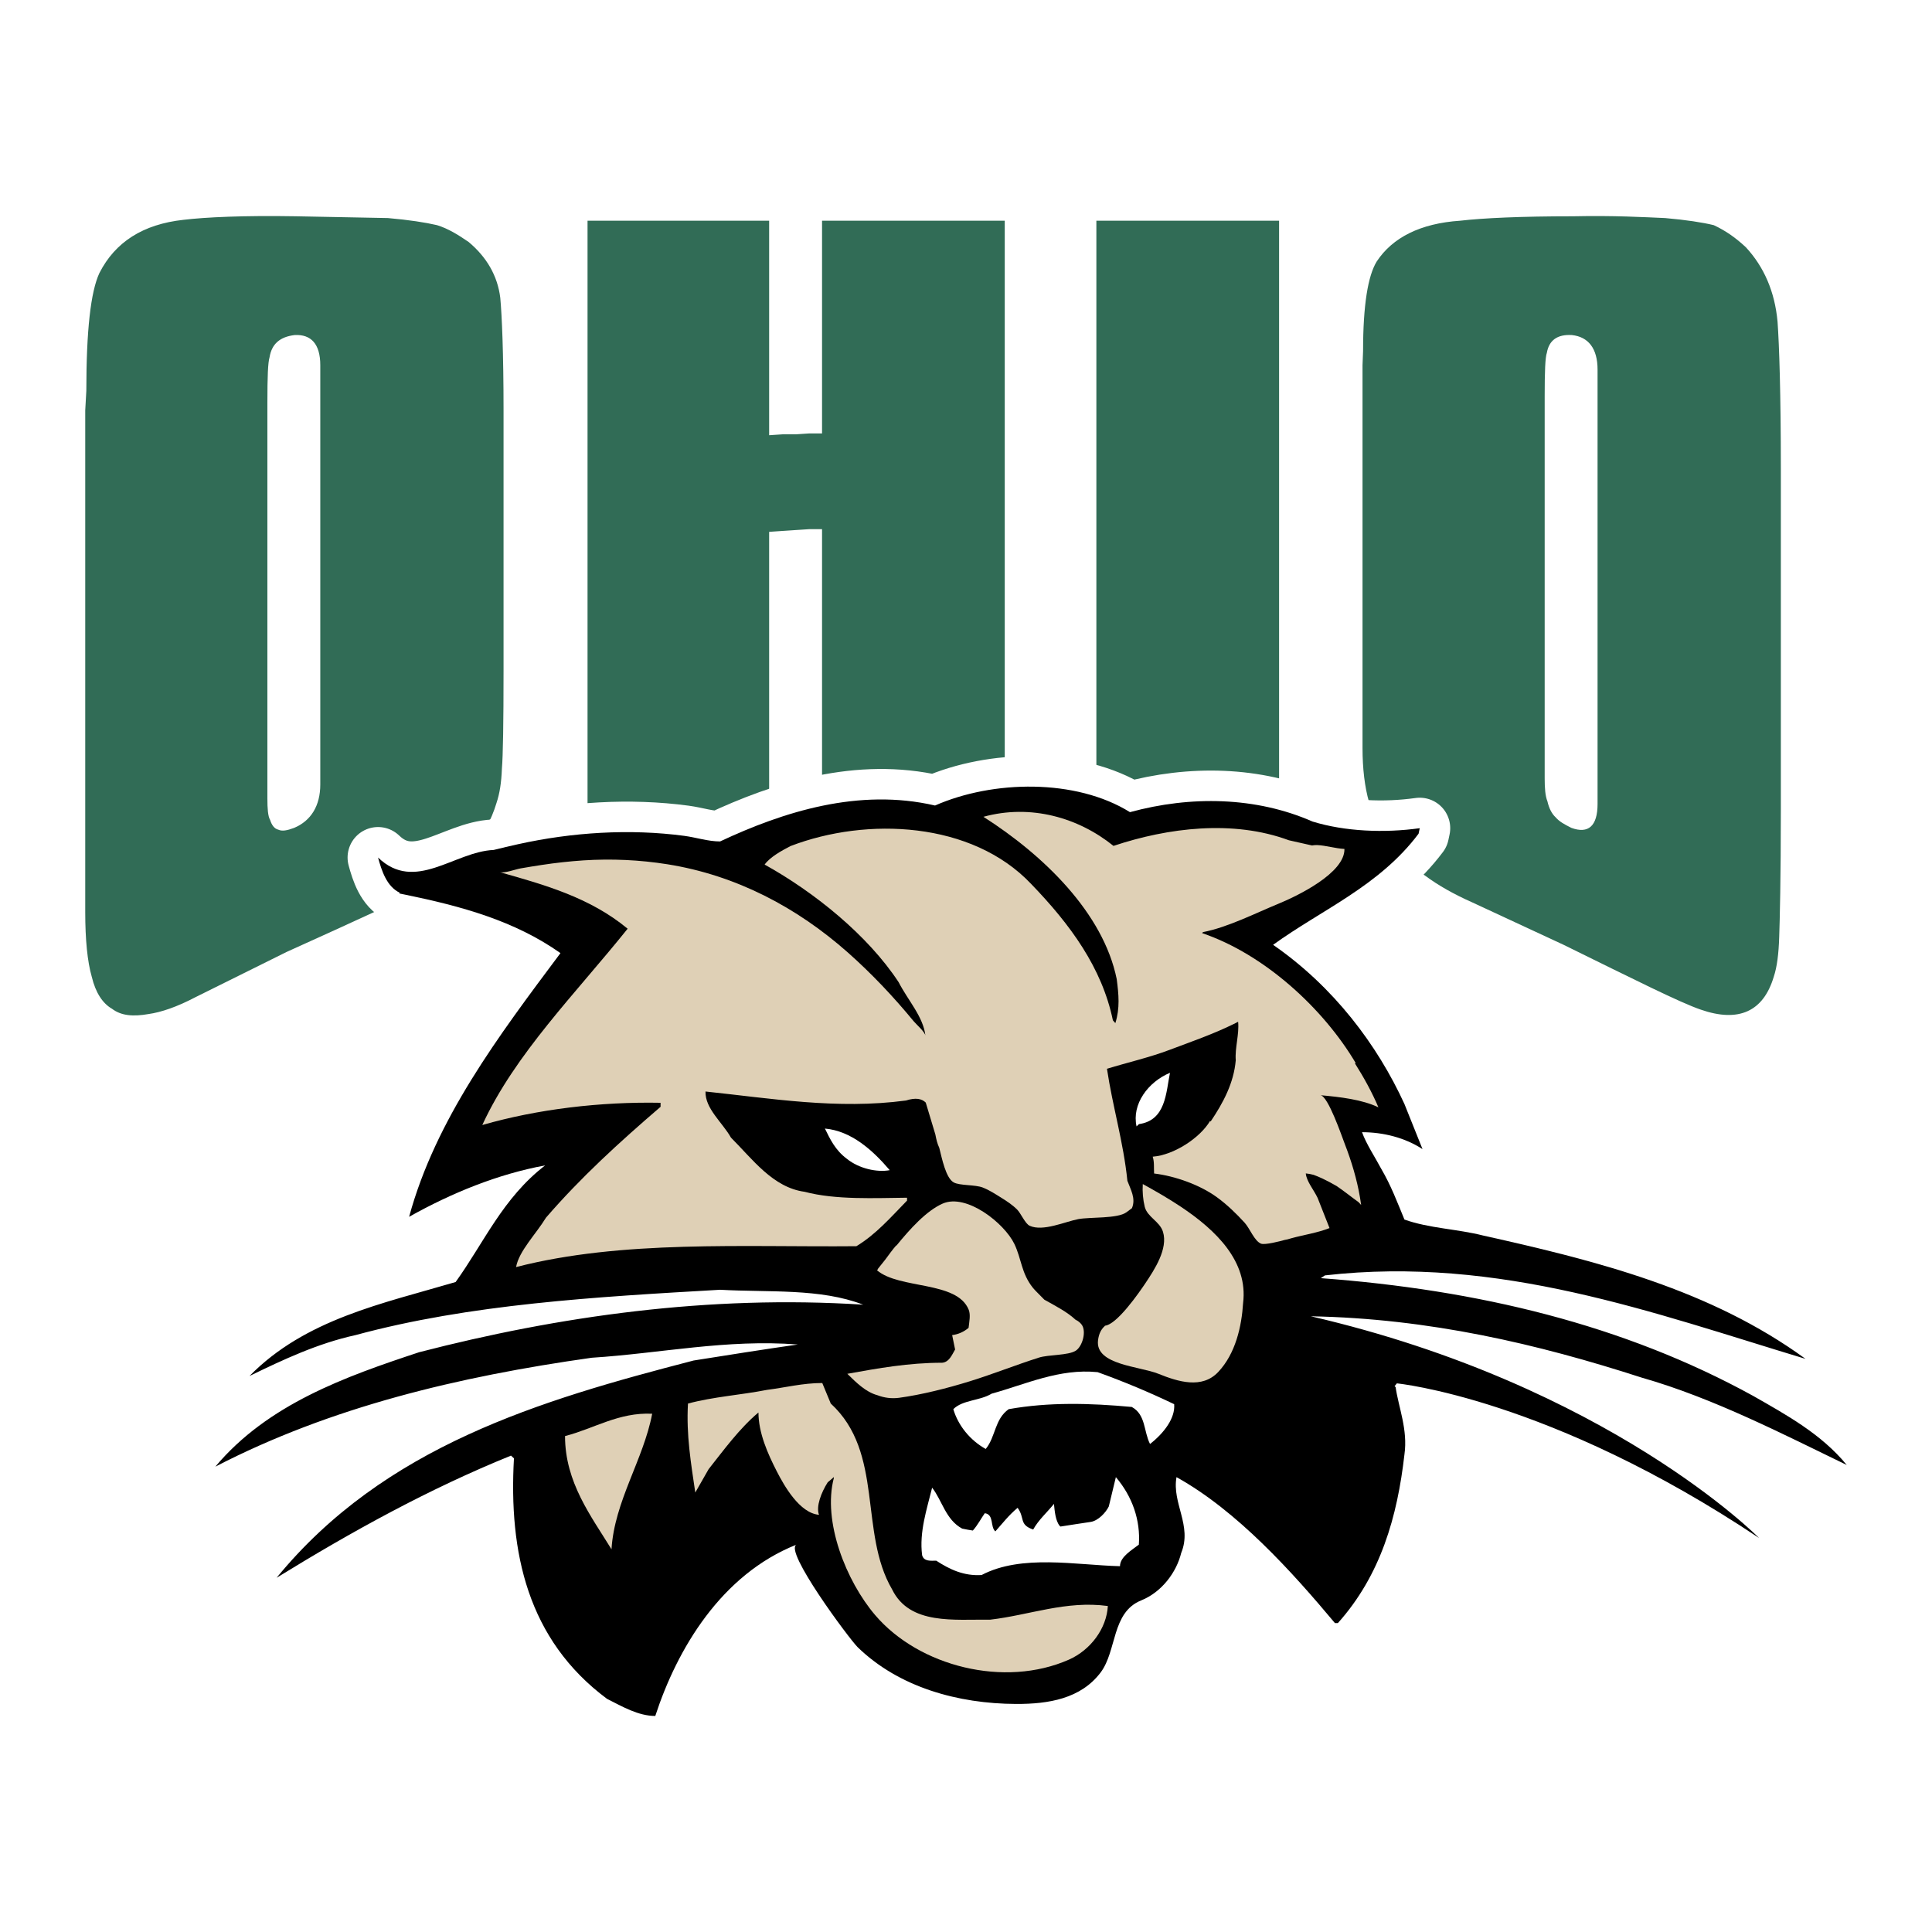
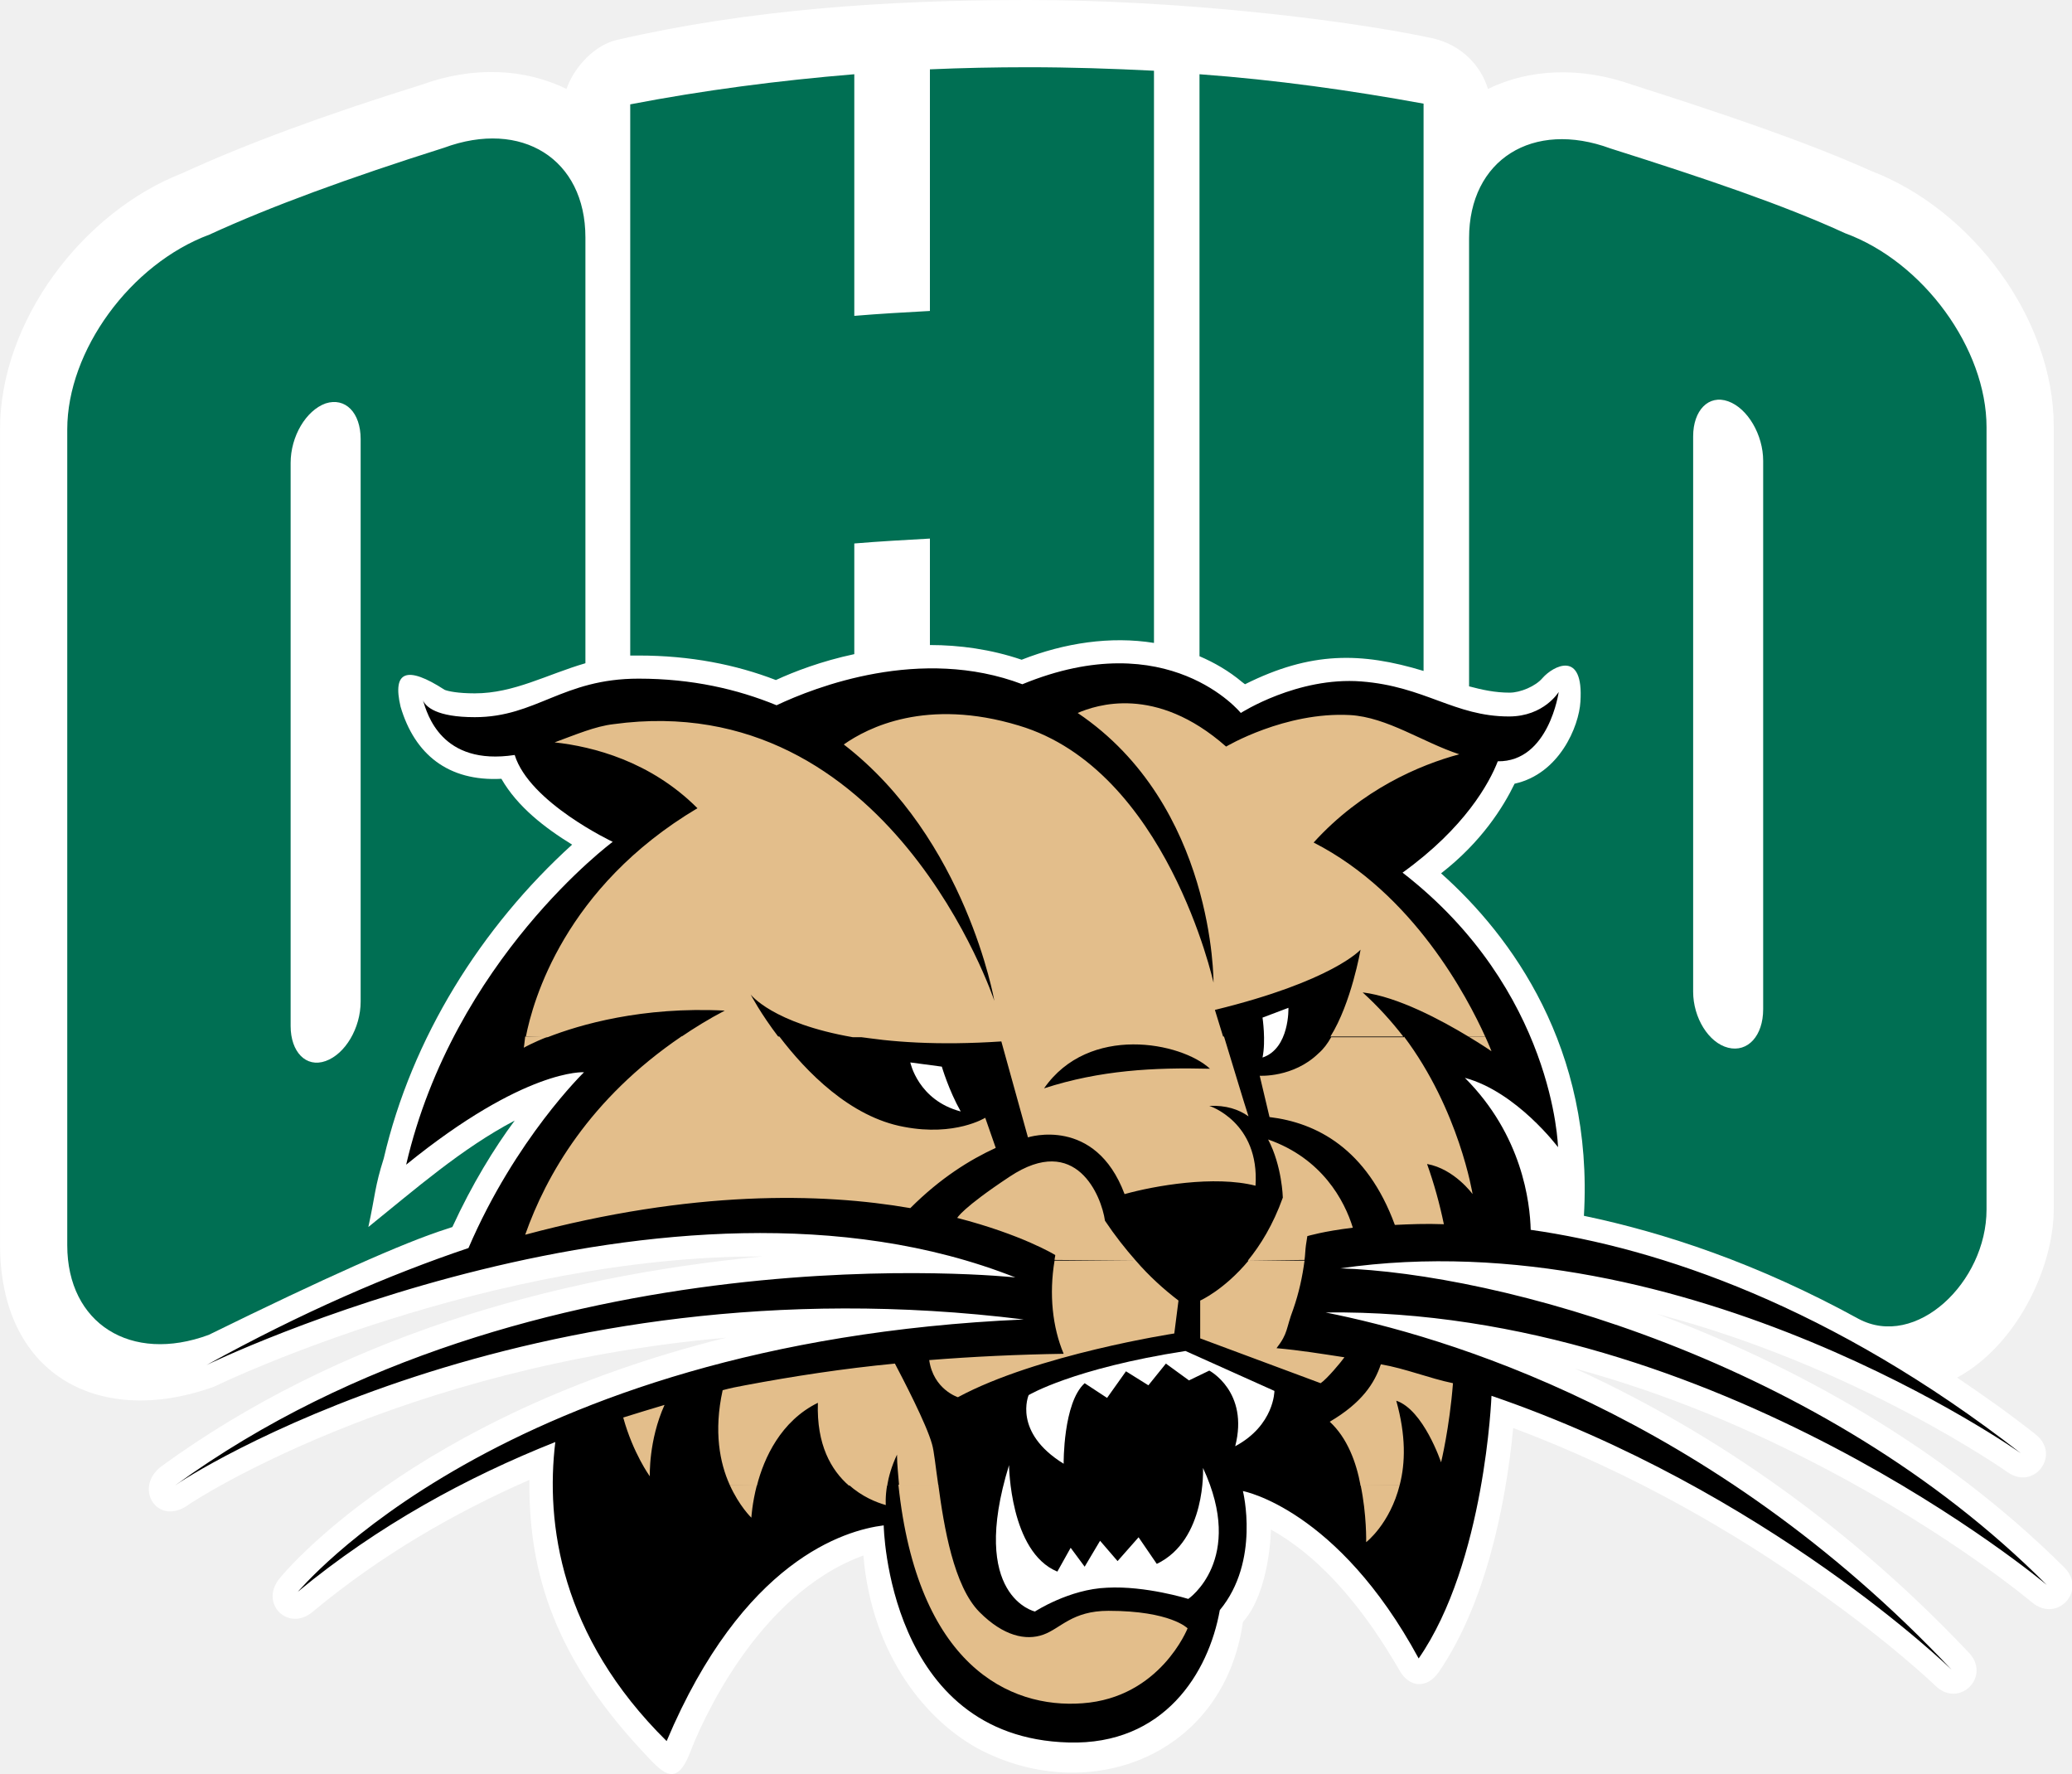
- <svg xmlns="http://www.w3.org/2000/svg" width="2500" height="2500" viewBox="0 0 192.756 192.756">
-   <g fill-rule="evenodd" clip-rule="evenodd">
-     <path fill="#fff" d="M0 0h192.756v192.756H0V0z" />
-     <path d="M50.239 40.947v25.912c0 5.306-.055 8.578-.163 9.816-.054 1.415-.218 2.476-.544 3.449-1.034 3.449-3.482 6.279-7.292 8.401-2.067 1.238-6.638 3.273-13.658 6.457l-9.086 4.51c-1.85.973-3.428 1.504-4.679 1.68-1.523.266-2.721.178-3.646-.529-.925-.531-1.632-1.592-2.014-3.184-.436-1.506-.653-3.716-.653-6.459V40.946L8.613 39c0-6.014.435-9.905 1.306-11.762 1.578-3.096 4.353-4.864 8.38-5.306 2.231-.266 5.985-.442 11.209-.354l9.196.178c2.068.177 3.754.441 4.897.707 1.143.355 2.123.973 3.156 1.681 1.795 1.503 2.884 3.361 3.156 5.572.163 1.767.326 5.483.326 11.231zm-23.562-.797v39.531c0 .973.055 1.769.272 2.122.164.531.436.884.816.973.381.177.871.089 1.578-.177 1.687-.707 2.612-2.21 2.612-4.333V36.435c0-2.122-.925-3.095-2.557-3.007-1.47.177-2.285.885-2.503 2.211-.163.531-.218 1.947-.218 4.511zM100.244 22.021V79.858l-4.57-.177h-4.571l-4.57.089-4.517.353V52.797H80.71l-1.36.089-1.306.087-1.306.089V80.565l-4.571.619-4.57.796-4.516.885-4.462 1.061V22.021h18.119V43.423l1.306-.089h1.306l1.36-.089h1.306V22.021h18.228zM127.615 22.021v61.905l-4.572-1.061-4.57-.973-4.516-.796-4.572-.531V22.021h18.23zM177.676 46.783v33.96c0 6.986-.109 11.142-.164 12.734-.053 1.68-.217 3.007-.545 3.98-1.033 3.449-3.482 4.598-7.291 3.271-2.068-.707-6.639-3.006-13.658-6.456l-9.141-4.245c-1.795-.796-3.373-1.68-4.68-2.653-1.469-.973-2.721-2.034-3.59-3.361-.926-1.061-1.635-2.477-2.014-3.979-.436-1.503-.654-3.36-.654-5.395V36.436l.055-1.415c0-4.599.49-7.517 1.361-8.932 1.576-2.388 4.352-3.803 8.324-4.068 2.285-.265 6.041-.442 11.264-.442 4.08-.088 7.129.089 9.195.178 2.068.177 3.756.441 4.844.707 1.143.531 2.176 1.239 3.209 2.211 1.797 1.945 2.885 4.422 3.156 7.429.165 2.298.329 7.162.329 14.679zm-23.563-7.252v38.115c0 .973.055 1.769.273 2.299.162.708.434 1.238.814 1.591.381.442.871.708 1.58 1.062 1.686.619 2.609-.177 2.609-2.387V36.878c0-2.122-.924-3.272-2.557-3.449-1.469-.088-2.285.53-2.502 1.77-.162.441-.217 1.856-.217 4.332z" fill="#316c56" />
-     <path d="M175.498 153.443s-14.984-15.23-44.717-22.117c11.811.221 22.621 2.758 33.023 6.123 7.168 2.041 14.277 5.734 20.447 8.713-2.527-3.088-6.053-5.018-9.342-6.895-12.928-7.113-27.5-10.588-43.131-11.746l.41-.275c17.395-1.986 32.789 3.75 47.949 8.328-9.461-6.895-20.742-9.762-32.141-12.299-2.586-.662-5.406-.717-7.875-1.6-.705-1.711-1.352-3.42-2.291-5.02-.646-1.213-1.529-2.537-1.939-3.695 2.115 0 4.279.543 6.033 1.686l-1.803-4.498c-2.703-5.9-7.051-11.691-13.104-15.883 4.877-3.53 10.576-5.846 14.514-11.085l.117-.551c-3.525.496-7.461.331-10.693-.662-5.641-2.482-12.164-2.593-18.217-.938-5.404-3.364-13.691-3.198-19.449-.662-7.58-1.765-15.102.606-21.447 3.584-1.193 0-2.378-.398-3.555-.556-5.466-.731-11.233-.356-16.6.832-.81.18-1.622.368-2.43.573-3.938.166-7.851 4.301-11.538.755.354 1.301.861 2.901 2.177 3.519l-.078.062.603.124.041.008c5.529 1.137 10.875 2.586 15.457 5.824-6.229 8.327-12.457 16.601-15.101 26.308 4.23-2.371 8.813-4.248 13.573-5.129-4.23 3.254-6.11 7.721-8.932 11.637-7.286 2.15-14.983 3.695-20.565 9.375 3.408-1.654 6.816-3.254 10.577-4.08 11.4-3.09 23.916-3.807 36.373-4.523 4.877.275 9.989-.166 14.278 1.488-15.395-.992-30.438 1.158-44.305 4.744-7.345 2.426-15.102 5.184-20.331 11.416 11.517-5.957 24.268-8.99 37.547-10.865 6.875-.439 13.457-1.875 20.566-1.322-3.467.496-6.934 1.047-10.4 1.598-15.337 3.973-30.849 8.549-41.602 21.676 7.521-4.633 15.218-8.879 23.386-12.188l.294.273c-.53 9.377 1.351 18.09 9.283 23.992 1.528.771 3.115 1.709 4.818 1.709 2.174-6.674 6.581-14.119 14.101-17.096-1.346.547 5.292 9.459 6.089 10.234 4.106 3.996 10.006 5.643 15.808 5.664 3.238.012 6.453-.52 8.43-3.135 1.641-2.17 1.082-6 4.049-7.195 2.057-.826 3.525-2.812 3.996-4.742 1.115-2.703-.941-4.963-.471-7.557 6.053 3.365 11.518 9.432 15.807 14.561h.295c4.287-4.799 5.934-10.643 6.639-16.82.354-2.482-.588-4.689-.881-6.729l-.104-.082.229-.285c.002.001 15.252 1.467 36.133 15.424z" fill="#fff" stroke="#fff" stroke-width="6.082" stroke-linejoin="round" stroke-miterlimit="2.613" />
-     <path d="M175.498 153.443s-14.984-15.23-44.717-22.117c11.811.221 22.621 2.758 33.023 6.123 7.168 2.041 14.277 5.734 20.447 8.713-2.525-3.088-6.053-5.018-9.342-6.895-12.928-7.113-27.5-10.588-43.131-11.746l.412-.275c17.393-1.986 32.787 3.75 47.947 8.328-9.461-6.895-20.742-9.762-32.141-12.299-2.586-.662-5.406-.717-7.875-1.6-.705-1.711-1.352-3.42-2.291-5.02-.646-1.213-1.529-2.537-1.939-3.695 2.115 0 4.279.543 6.033 1.686l-1.803-4.498c-2.703-5.9-7.051-11.691-13.104-15.883 4.877-3.53 10.576-5.846 14.514-11.085l.117-.551c-3.525.496-7.461.331-10.693-.662-5.641-2.482-12.164-2.593-18.217-.938-5.404-3.364-13.691-3.198-19.449-.662-7.58-1.765-15.102.606-21.447 3.584-1.193 0-2.378-.398-3.555-.556-5.467-.731-11.233-.356-16.601.832-.81.18-1.622.368-2.43.573-3.938.166-7.851 4.301-11.538.755.354 1.301.861 2.901 2.177 3.519l-.078.062.603.124.042.008c5.529 1.137 10.874 2.586 15.456 5.824-6.229 8.327-12.457 16.601-15.101 26.308 4.23-2.371 8.813-4.248 13.573-5.129-4.23 3.254-6.11 7.721-8.932 11.637-7.286 2.15-14.983 3.695-20.565 9.375 3.408-1.654 6.816-3.254 10.577-4.08 11.4-3.09 23.916-3.807 36.373-4.523 4.877.275 9.989-.166 14.278 1.488-15.395-.992-30.438 1.158-44.305 4.744-7.345 2.426-15.102 5.184-20.331 11.416 11.517-5.957 24.268-8.99 37.548-10.865 6.875-.439 13.456-1.875 20.566-1.322-3.467.496-6.934 1.047-10.4 1.598-15.337 3.973-30.849 8.549-41.602 21.676 7.521-4.633 15.218-8.879 23.386-12.188l.294.273c-.53 9.377 1.351 18.09 9.283 23.992 1.528.771 3.115 1.709 4.818 1.709 2.174-6.674 6.581-14.119 14.101-17.096-1.346.547 5.292 9.459 6.089 10.234 4.106 3.996 10.006 5.643 15.808 5.664 3.238.012 6.453-.52 8.43-3.135 1.641-2.17 1.082-6 4.049-7.195 2.057-.826 3.525-2.812 3.996-4.742 1.115-2.703-.941-4.963-.471-7.557 6.053 3.365 11.518 9.432 15.807 14.561h.295c4.287-4.799 5.934-10.643 6.639-16.82.354-2.482-.588-4.689-.881-6.729l-.104-.082.229-.285c.002.001 15.252 1.467 36.133 15.424z" />
-     <path d="M116.73 107.033c-.406 1.986-.406 4.738-3.092 5.119l-.244.229c-.488-2.215 1.139-4.43 3.336-5.348z" fill="#fff" />
-     <path d="M107.805 110.314v.387c-3.701 0-7.168.496-9.988 2.371 2.232-2.867 6.053-3.971 9.871-3.033l.117.275z" />
-     <path d="M88.769 116.748c-1.276.24-3.063-.16-4.255-1.117-1.191-.879-1.702-1.998-2.212-3.035 2.637.238 4.765 2.156 6.467 4.152zM117.148 140.096c.117 1.379-.998 2.867-2.41 3.971-.645-1.268-.41-2.922-1.82-3.695-4.172-.385-8.285-.496-12.281.221-1.41.994-1.293 2.758-2.291 3.971-1.587-.881-2.763-2.371-3.233-3.971.94-.938 2.645-.826 3.819-1.545 3.408-.936 6.758-2.535 10.578-2.148a81.618 81.618 0 0 1 7.638 3.196z" fill="#fff" />
-     <path d="M65.068 141.049c-.871 4.588-3.768 8.73-4.058 13.525-2.029-3.303-4.637-6.674-4.637-11.297 2.898-.744 5.361-2.388 8.695-2.228z" fill="#dfd0b6" />
-     <path d="M111.33 147.375l-.705 2.924c-.293.605-1.057 1.434-1.82 1.545-.992.143-1.992.305-2.998.459-.029-.02-.059-.039-.078-.062-.43-.516-.504-1.5-.576-2.199-.723.895-1.523 1.576-2.072 2.559-1.441-.488-.803-1.156-1.555-2.166-.893.75-1.457 1.496-2.219 2.352-.539-.471-.107-1.678-1.053-1.814-.342.471-.707 1.188-1.193 1.729a15.68 15.68 0 0 1-1.066-.193c-1.645-.883-1.998-2.814-2.997-4.082-.528 2.15-1.293 4.412-.999 6.729.176.662.881.553 1.41.553 1.352.881 2.761 1.543 4.524 1.432 3.996-2.096 9.402-.992 13.809-.881 0-.938 1.176-1.6 1.881-2.152.176-2.43-.646-4.801-2.293-6.733z" fill="#fff" />
-     <path d="M98.77 161.598c-3.515-.057-8.002.568-9.76-3.016-3.334-5.689-.788-13.656-6.124-18.549l-.848-2.049c-1.94 0-3.698.455-5.517.684-2.607.512-5.335.682-7.881 1.365-.182 3.131.303 5.975.728 8.877l1.333-2.334c1.51-1.908 3.081-4.07 4.969-5.65.01 2.025.901 4.055 1.824 5.859.746 1.457 2.28 4.18 4.218 4.348-.317-.82.219-2.219.867-3.24.21-.18.412-.361.61-.52l.006.08c-1.143 4.344 1.227 10.297 4.123 13.689 4.377 5.129 12.917 7.281 19.333 4.438 2.18-.967 3.758-3.129 3.879-5.348-4.182-.568-7.819.911-11.76 1.366zM107.926 132.168a1.569 1.569 0 0 0-.611-.492c-.855-.797-2.01-1.383-3.117-2.004-.432-.457-.896-.875-1.152-1.195-1.158-1.457-1.123-2.871-1.842-4.367-1-2.082-4.786-5.07-7.156-4.027-1.606.707-3.235 2.5-4.613 4.193l-.02-.02c-.373.426-.728.918-1.091 1.414-.265.336-.516.654-.746.936l.023.002-.102.129c2.24 1.912 7.983 1.033 9.15 3.938.198.494.059 1.178-.013 1.803a3.121 3.121 0 0 1-1.639.727l.294 1.434c-.294.496-.588 1.268-1.293 1.322-3.349 0-6.404.553-9.46 1.104.859.846 1.834 1.822 3.001 2.135a4.387 4.387 0 0 0 2.141.262c2.254-.303 4.858-.963 7.097-1.658 2.342-.729 4.567-1.621 6.87-2.354.971-.311 2.939-.203 3.693-.699.66-.437 1.066-1.911.586-2.583z" fill="#dfd0b6" />
-     <path d="M134.168 114.131c-.281-.723-1.662-4.795-2.43-4.861 1.943.168 4.184.434 5.787 1.209-.631-1.488-1.447-2.971-2.355-4.406.031 0 .064.004.098.004-3.217-5.447-9.109-10.869-15.33-12.979.025-.035.057-.066.084-.101 2.451-.468 5.334-1.931 7.484-2.811 2-.818 6.68-3.1 6.629-5.487-.926-.05-1.844-.347-2.719-.386a2.51 2.51 0 0 0-.52.039l-2.305-.519c-5.553-2.059-12.047-1.257-17.498.562-3.494-2.82-8.25-4.202-12.977-2.903 5.998 3.824 11.953 9.587 13.299 16.192.199 1.537.334 2.904-.137 4.393l-.246-.283c-1.088-5.238-4.232-9.544-8.166-13.615-5.899-6.22-16.358-6.693-23.985-3.771-.906.465-2.055 1.103-2.594 1.85 4.952 2.749 10.284 7.035 13.373 11.741.931 1.816 2.467 3.457 2.669 5.338-.041-.381-.918-1.141-1.173-1.449-2.009-2.439-4.183-4.748-6.574-6.865-5.058-4.475-11.098-7.693-18-8.796a37.95 37.95 0 0 0-8.365-.387 49.914 49.914 0 0 0-4.194.46c-.696.104-1.392.22-2.084.34-.495.086-1.611.507-2.08.375 4.511 1.271 9.021 2.541 12.761 5.643-5.159 6.438-11.234 12.483-14.501 19.586 5.514-1.592 11.826-2.334 17.784-2.219l.004.4c-4.156 3.574-7.948 7.031-11.431 11.059-1.016 1.662-2.7 3.332-2.987 4.932 10.546-2.721 22.709-1.979 33.951-2.082 1.933-1.16 3.434-2.885 5.057-4.553l-.003-.285c-3.159.029-7.107.236-10.216-.59-3.165-.428-5.2-3.26-7.351-5.408-.867-1.533-2.583-2.885-2.54-4.598 6.51.682 13.147 1.818 20.004.898.97-.312 1.575-.182 1.971.205.308 1.045.637 2.117.96 3.186.09.486.202.945.386 1.32.275 1.086.656 3.01 1.434 3.455.593.34 2.162.217 2.914.518.672.266 1.213.627 1.811.996.574.355 1.139.727 1.611 1.197.381.381.799 1.412 1.254 1.621 1.33.604 3.516-.408 4.846-.664 1.15-.221 3.928-.027 4.811-.686l.543-.404c.416-.975-.141-1.881-.453-2.734-.387-3.838-1.475-7.414-2.037-11.176 2.078-.637 4.221-1.121 6.248-1.887 2.129-.803 4.348-1.568 6.395-2.578.164-.08.307-.152.443-.223.125 1.236-.334 2.611-.236 3.84-.199 2.273-1.244 4.23-2.506 6.107l-.057-.053c-1 1.684-3.59 3.4-5.723 3.564.174.535.104 1.113.139 1.678 2.078.25 4.541 1.119 6.242 2.35 1.01.729 1.957 1.645 2.791 2.561.525.576.969 1.824 1.637 2.09.381.15 1.932-.248 2.35-.371.084-.023.188-.045.299-.061.061-.02.123-.035.184-.053.068-.018.137-.037.203-.059 1.234-.338 2.59-.535 3.795-1.012l-1.188-3.012c-.373-.795-1.109-1.645-1.18-2.441.268.025.525.074.775.141.252.098.545.205.879.365.428.203.926.461 1.426.754.74.5 1.447 1.078 2.176 1.6-.002.002.266.283.266.285a17.756 17.756 0 0 0-.109-.723c-.31-1.828-.847-3.623-1.523-5.363z" fill="#dfd0b6" />
-     <path d="M117.828 120.406c-1.285-.857-2.611-1.611-3.812-2.273a7.599 7.599 0 0 0 .195 2.27c.266 1.039 1.498 1.447 1.82 2.496.521 1.695-.846 3.775-1.783 5.17-.578.857-2.873 4.201-4.078 4.201h.086c-.361.312-.627.76-.707 1.467-.281 2.447 4.145 2.568 6.035 3.33 1.969.795 4.342 1.533 5.961-.186 1.723-1.83 2.334-4.527 2.479-6.877.513-4.141-2.688-7.256-6.196-9.598z" fill="#dfd0b6" />
-   </g>
+ <svg xmlns="http://www.w3.org/2000/svg" id="Layer_1" viewBox="0 0 295.9 253.3" width="2500" height="2140">
+   <style>.st0{fill:#fff}.st1,.st2,.st3{fill-rule:evenodd;clip-rule:evenodd;fill:#006f53}.st2,.st3{fill:#e3be8b}.st3{fill:#fff}</style>
+   <path class="st0" d="M181.5 218.4s-.1 8.8-4 13.2c-2.7 19-21.7 26.3-37.4 18.3-7.7-4-15.6-13.5-16.8-27.8-15.4 5.6-23.4 24.6-24.7 28-2.1 5.5-4.1 2.9-7-.2-13.4-14.4-16.1-26.9-16-38.6-10.7 4.7-21.3 10.8-30.9 18.8-3.5 3-7.7-1.1-4.8-4.7.4-.5 18.8-23.2 63.8-34.4-46.7 4.1-76.2 23.4-76.7 23.8-4.5 3.3-8-2.3-4-5.4 25-18.2 55.6-27.1 85.9-30-38.9-.1-76.7 17.8-77.9 18.4-.4.2-.7.3-1 .4-16.1 5.5-30-2-30-20.5V61.3c0-15.4 11.7-31 26.1-36.6 8.9-4.1 20.3-8.3 34.1-12.6 7.4-2.7 14.8-2.3 20.7.6 1.1-3.2 4.1-6.3 7.2-7C106.7 1.4 126.5 0 146.8 0c20.2 0 43.6 2.5 57.5 5.4 4.4.9 7.2 4 8.2 7.3 5.9-2.9 13.3-3.2 20.6-.6 13.8 4.4 25.2 8.3 34.1 12.3 14.4 5.5 26.1 21.1 26.1 36.5v111.7c0 8.4-5.3 19.5-13.8 24.1 3.7 2.5 7.4 5.1 11.2 8.1 3.7 2.9-.2 8.1-4 5.4 0 0-21.4-15.1-50.1-22.6 19.6 7.3 40.8 18.9 58.2 36.2 3.3 3.3-1 8-4.6 5 0 0-11.5-9.7-29.9-19.3-10.1-5.3-22.1-10.5-35.4-14.1 17.1 7.8 37.2 20.4 56.3 40.6 3.2 3.4-1.4 8-4.8 4.7 0 0-6.4-6.2-17.7-14.1-10.5-7.4-25.2-16.2-42.6-22.7-1.1 11.5-4.1 25.3-10.6 34.8-1.7 2.5-4.3 2.3-5.7-.3-4.4-7.6-10.4-15.6-18.3-20z" />
+   <path d="M146.2 188.4C74.8 179.5 26.1 211.2 25 212.1c51.2-37.2 120-29.7 120-29.7-49.5-19.6-115.5 12.5-115.5 12.5 13.6-7.5 26.1-12.9 37.4-16.7 6.7-15.6 16.5-25.1 16.5-25.1s-8.4-.6-25.4 13.2c6.8-29.3 29.5-46.1 29.5-46.1s-11.9-5.6-14-12.4C63 109.4 61 101.9 60.4 100c.4.9 1.9 2.4 7.4 2.4 8.8 0 12.5-5.5 23.4-5.5 7.6 0 14.1 1.5 19.7 3.8 5.5-2.6 20.6-8.5 35.1-3 20.9-8.6 31.2 4.1 31.2 4.1s8.1-5.2 17.2-4.5c9.1.7 13.3 5 21.1 5 5 0 7.1-3.5 7.1-3.5s-1.4 10-8.7 9.9c-1.2 3.1-4.7 9.5-13.6 15.9 21.7 16.8 22.2 39.2 22.2 39.2s-5.9-7.9-13.3-9.9c8.2 8.2 9.3 17.8 9.4 21.7 18.3 2.6 43 10.9 70 31.9 0 0-47.5-33.6-97.2-26.4 22.2.7 68.6 12.8 100.9 45.2 0 0-47-39.6-103-38.9 16.6 3.3 54.7 14.2 89.4 51 0 0-26.3-25.6-65.7-39.1 0 0-.9 23.8-10.4 37.5-11.6-21.4-25.1-23.9-25.1-23.9s2.5 10-3.3 17c-1.6 9-8 19.3-21.6 18.9-25.9-.7-26.4-31-26.4-31-5.6.7-20.1 5-31 30.8-15.2-15-17.3-31.1-15.9-42.7-12.6 5-25.3 11.9-36.8 21.4 0 .2 28.8-35.6 103.7-38.9z" />
+   <path class="st1" d="M54.8 165.4c4-17.2 13.9-33 26.9-44.8-3.9-2.4-7.8-5.4-10.1-9.4-7.6.4-12.4-3.5-14.4-10.3-1.2-5.1.9-5.9 6.3-2.4.5.2 1.9.5 4.3.5 5.6 0 10.3-2.7 15.8-4.3V33.9c0-11.2-9.1-16.9-20.2-12.8-13.6 4.3-24.8 8.4-33.5 12.4C18.6 37.7 9.6 50.1 9.6 61.3v116.5c0 11.2 9.1 16.9 20.2 12.8 16.5-8.1 27.9-13.2 33.9-15.1l.9-.3c2.8-6.1 6-11.3 8.9-15.2-7.6 4-14.2 9.8-20.9 15.2 1-4.6.9-5.7 2.2-9.8zM46.5 57.6c-2.8 1-5 4.7-5 8.5v80.4c0 3.7 2.2 6 5 5s5-4.7 5-8.5V62.7c0-3.8-2.2-6-5-5.1zm118.3-47.5v81.7c-6.2-1-12.8 0-18.9 2.4-4.4-1.5-8.9-2.1-13.1-2.1V76.9c-3.6.2-7.2.4-10.8.7v15.8c-4.7 1-8.6 2.5-11.2 3.7-5.7-2.2-12.2-3.5-19.6-3.5H90V14.9c10.4-2 21.1-3.4 32-4.3v34.5c3.6-.3 7.1-.5 10.8-.7V9.9c4.6-.2 9.3-.3 14-.3 6.1 0 12.1.2 18 .5zm38.5 4.7v81c-8.9-2.7-16.1-2.8-25.5 1.9l-.4-.3c-1.9-1.6-4-2.8-6.1-3.7V10.6c10.9.8 21.6 2.3 32 4.2zm22.9 158.8c1.4-24-10.4-40-20.4-48.9 5.8-4.5 8.9-9.5 10.5-12.8 6.4-1.4 9.2-8.2 9.4-11.7.5-7.5-3.9-5.1-5.4-3.4-1 1.2-3.2 2.1-4.7 2.1-2.1 0-3.9-.4-5.8-.9V34c0-11.2 9.1-16.9 20.2-12.8 13.6 4.3 24.8 8.1 33.5 12.1 11.2 4.1 20.2 16.5 20.2 27.7v111.7c0 10.4-10.1 20-18.3 15.6-14.4-7.9-27.7-12.3-39.2-14.7zm20.6-116.3c-2.8-1-5 1.3-5 5v79.3c0 3.7 2.2 7.3 5 8s5-1.7 5-5.5V65.8c0-3.7-2.2-7.5-5-8.5z" />
+   <path class="st2" d="M108.1 212c-.7 2.7-.8 4.7-.8 4.7s-1.7-1.6-3.1-4.7h3.9zm18.6 0c-.3 1.7-.2 2.9-.2 2.9-1.4-.4-3.4-1.2-5.3-2.9h5.5zm7.3 0c.8 6 2.2 14.5 5.9 18.2 3.4 3.4 6.6 4.1 9.1 3.2 2.5-.9 4.1-3.4 9.3-3.4 8.9 0 11.3 2.5 11.3 2.5s-3.9 9.9-15 10.7c-10.5.8-23.6-5.5-26.3-31.2h5.7zm60.3 0c.9 4.3.8 8.2.8 8.2s3.4-2.6 4.8-8.2h-5.6z" />
+   <path class="st2" d="M150.6 180c-.8 4.8-.3 9.5 1.3 13.3-6.5.1-12.9.4-19.2.9.6 4.2 4.1 5.3 4.1 5.3 11.3-6.1 30.9-9.1 30.9-9.1l.6-4.7c-2.1-1.6-4.2-3.5-6.1-5.7h-11.6zm35.7 0c-.3 2.3-.8 4.6-1.6 6.9-1.1 2.9-.7 3.4-2.4 5.6 3.4.3 6.4.8 9.7 1.3-.5.7-2.5 3.1-3.4 3.7l-17.2-6.4v-5.4s3.4-1.5 6.9-5.7h8zm-82.1 32c-1.4-3.1-2.3-7.6-1-13.5 1.1-.3 2.1-.5 3.2-.7 6.9-1.3 14.1-2.4 21.4-3.1 1.1 2.1 4.5 8.6 5.3 11.5.3 1 .5 3.2.9 5.9h-5.6c-.1-1.4-.3-2.9-.3-4.4-.8 1.7-1.2 3.2-1.4 4.4h-5.5c-2.5-2.2-4.6-5.8-4.4-11.8-5.3 2.6-7.7 7.9-8.7 11.8l-3.9-.1zm95.7 0c.8-3.1.9-7-.5-12 3.9 1.3 6.4 8.8 6.4 8.8s1.2-4.9 1.7-11.3c-3.4-.7-6.8-2.1-10.3-2.7-.9 2.7-2.7 5.5-7.3 8.2 2.5 2.3 3.8 5.8 4.4 9.1l5.6-.1zm-105-11.4c-2.3 5.1-2.1 10.2-2.1 10.2s-2.4-3.3-3.8-8.4c1.9-.6 3.9-1.2 5.9-1.8zM78.3 148c-2.3.9-3.5 1.6-3.5 1.6s.1-.6.2-1.6h3.3zm33 0c3.8 5 10.1 11.5 17.8 12.9 7.3 1.4 11.6-1.3 11.6-1.3l1.5 4.3c-3.7 1.7-7.9 4.3-12.2 8.6-12.7-2.2-31.1-2.6-55 3.8 3-8.5 9.2-19.4 22.3-28.3h14zm63.5 0c1.2 3.9 2.9 9.6 3.5 11.4-1.4-1-3.2-1.6-5.6-1.5 0 0 7.2 2.3 6.6 11.4-5.9-1.5-14.4 0-18.7 1.2-4.2-11.2-13.8-8.1-13.8-8.1l-3.8-13.7c-9 .6-15.9.1-21.1-.8l52.9.1zm25.7 0c7.9 10.5 9.8 22.5 9.8 22.5s-2.6-3.6-6.5-4.3c1 2.8 1.8 5.7 2.4 8.6-2.6-.1-4.9 0-7 .1-4-10.9-11.2-14.6-17.9-15.4l-1.4-5.9s4.8.3 8.4-3.2c.7-.6 1.3-1.4 1.8-2.3h10.4v-.1zm11.6 0c.6 1.3.9 2.1.9 2.1s-1.3-.9-3.3-2.1h2.4zm-49.9 32c-1.5-1.7-3-3.6-4.4-5.7-.5-3.5-4.1-12.6-13.6-6.3-6.8 4.5-7.5 5.9-7.5 5.9 9.3 2.4 14 5.3 14 5.3 0 .2-.1.5-.1.7l11.6.1zm16 0c1.8-2.2 3.6-5.1 5-9 0 0-.1-4.5-2.1-8.3 7.7 2.7 10.9 8.7 12.1 12.6-4.2.5-6.5 1.2-6.5 1.2l-.2 1.3c-.1.7-.1 1.4-.2 2.1l-8.1.1zm-29.1-24.6c8-2.6 15.7-3 23.7-2.8-4.1-3.8-17.3-6.4-23.7 2.8z" />
+   <path class="st2" d="M75.1 148c1-5.1 5.5-21.3 24.5-32.6-6.7-6.7-14.9-8.8-20.4-9.4 3-1.1 5.8-2.3 8.4-2.6 39.5-5.4 54.4 39.5 54.4 39.5s-4-23.1-21.5-36.6c3.4-2.4 11.8-6.7 25-2.7 21.1 6.3 27.8 36.7 27.8 36.7s.2-25.3-19.4-38.5c2.6-1.1 11.1-4.1 21.2 4.8 0 0 8.4-5 17.7-4.5 5.3.3 10.4 3.9 15.6 5.6-5.6 1.5-13.9 5-20.8 12.6 14.3 7.3 22 22.2 24.5 27.7h-2.4c-3.8-2.3-10.1-5.7-15.1-6.3 2.2 2 4.1 4.1 5.8 6.3H190c3-4.8 4.3-12.4 4.3-12.4s-4 4.5-20.8 8.6c0 0 .5 1.6 1.2 3.9h-52.9c-11.5-2-14.6-6.1-14.6-6.1s1.4 2.7 4 6.1h-14c1.9-1.3 4-2.6 6.3-3.8-11.8-.6-20.7 2-25.3 3.8l-3.1-.1z" />
+   <path class="st3" d="M180.3 145.3l3.7-1.4s.2 5.8-3.7 7.1c.5-2.4 0-5.7 0-5.7zm-45.8 7l-4.5-.6s1.1 5.4 7.2 7c-1.7-3-2.7-6.4-2.7-6.4zm47.5 46.3l-12.7-5.7c-16.1 2.5-22.4 6.3-22.4 6.3s-2.3 5.3 5 9.8c0 0-.1-8.7 3-11.5l3.2 2.1 2.7-3.8 3.2 2 2.5-3.1 3.3 2.4 2.9-1.4s5.7 3 3.7 10.8c5.6-3 5.6-7.9 5.6-7.9zm-16.8 24.7c7.1-3.4 6.6-13.7 6.6-13.7 6.1 13.1-2.1 18.7-2.1 18.7s-6.1-1.9-11.6-1.6c-5.4.2-10.3 3.4-10.3 3.4s-9.5-2.1-3.7-20.9c0 0 .1 12.4 6.9 15.2l1.9-3.4 2 2.7 2.2-3.7 2.5 2.9 3-3.4 2.6 3.8z" />
</svg>
